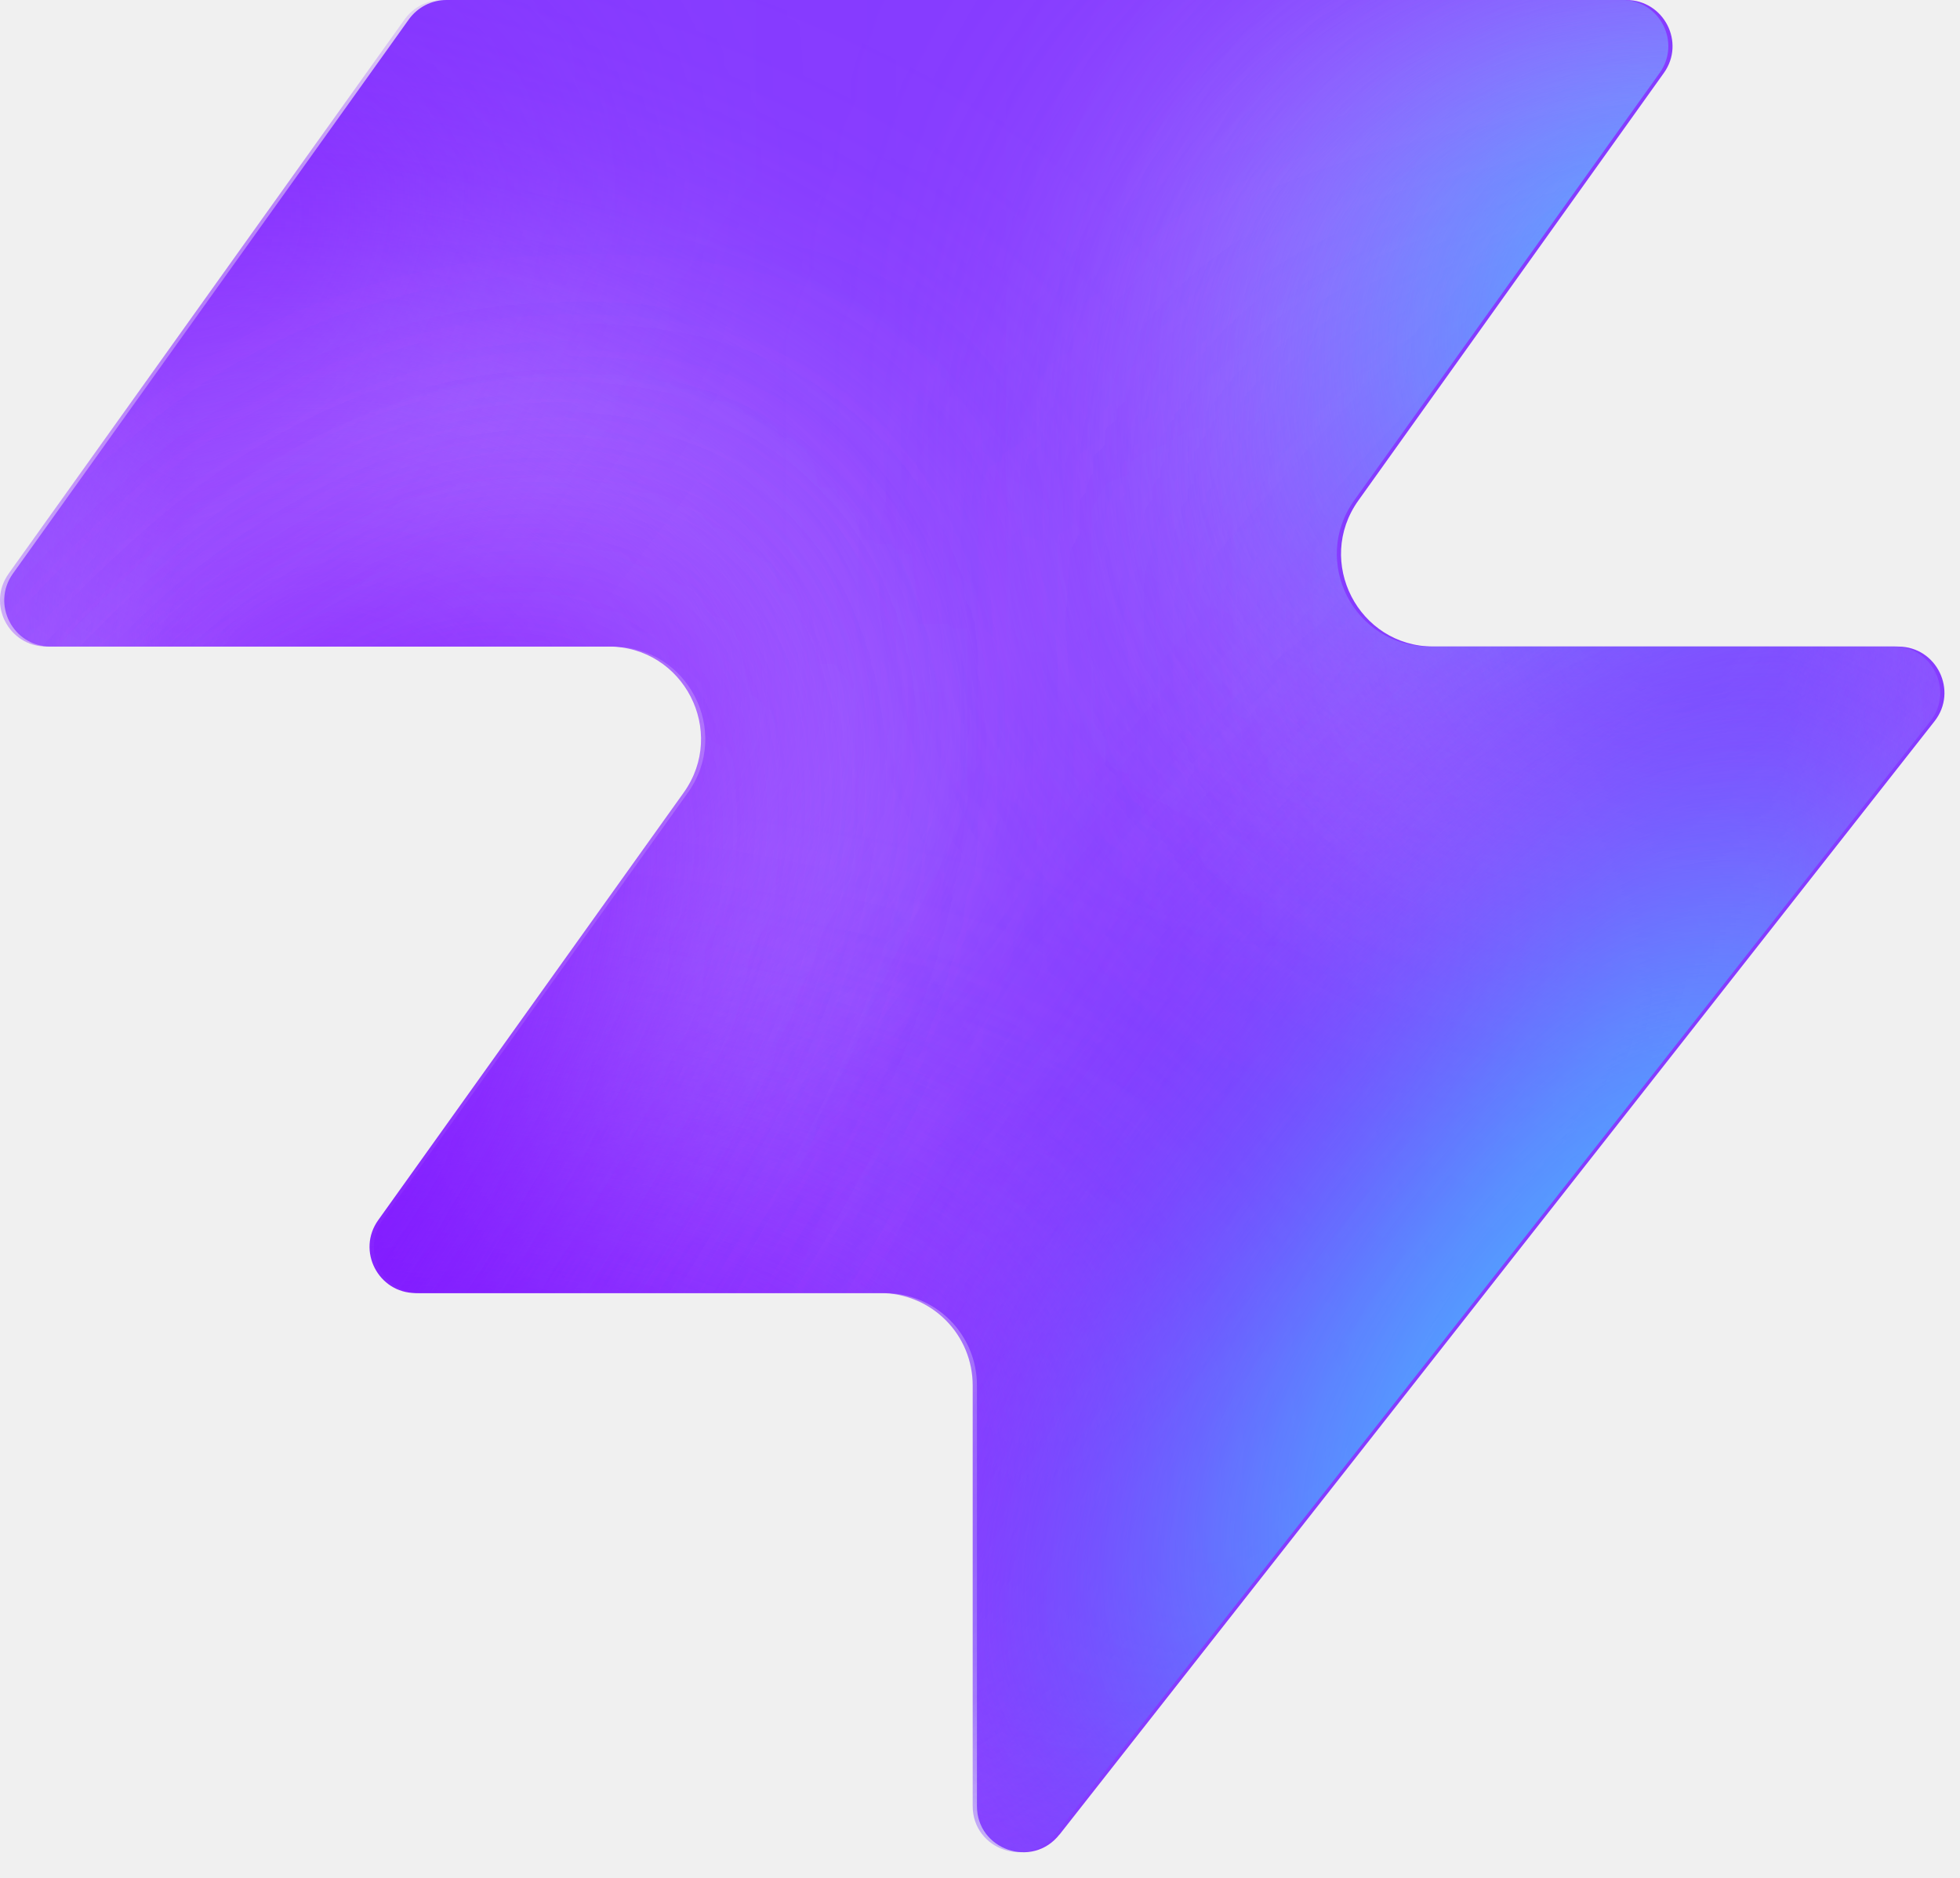
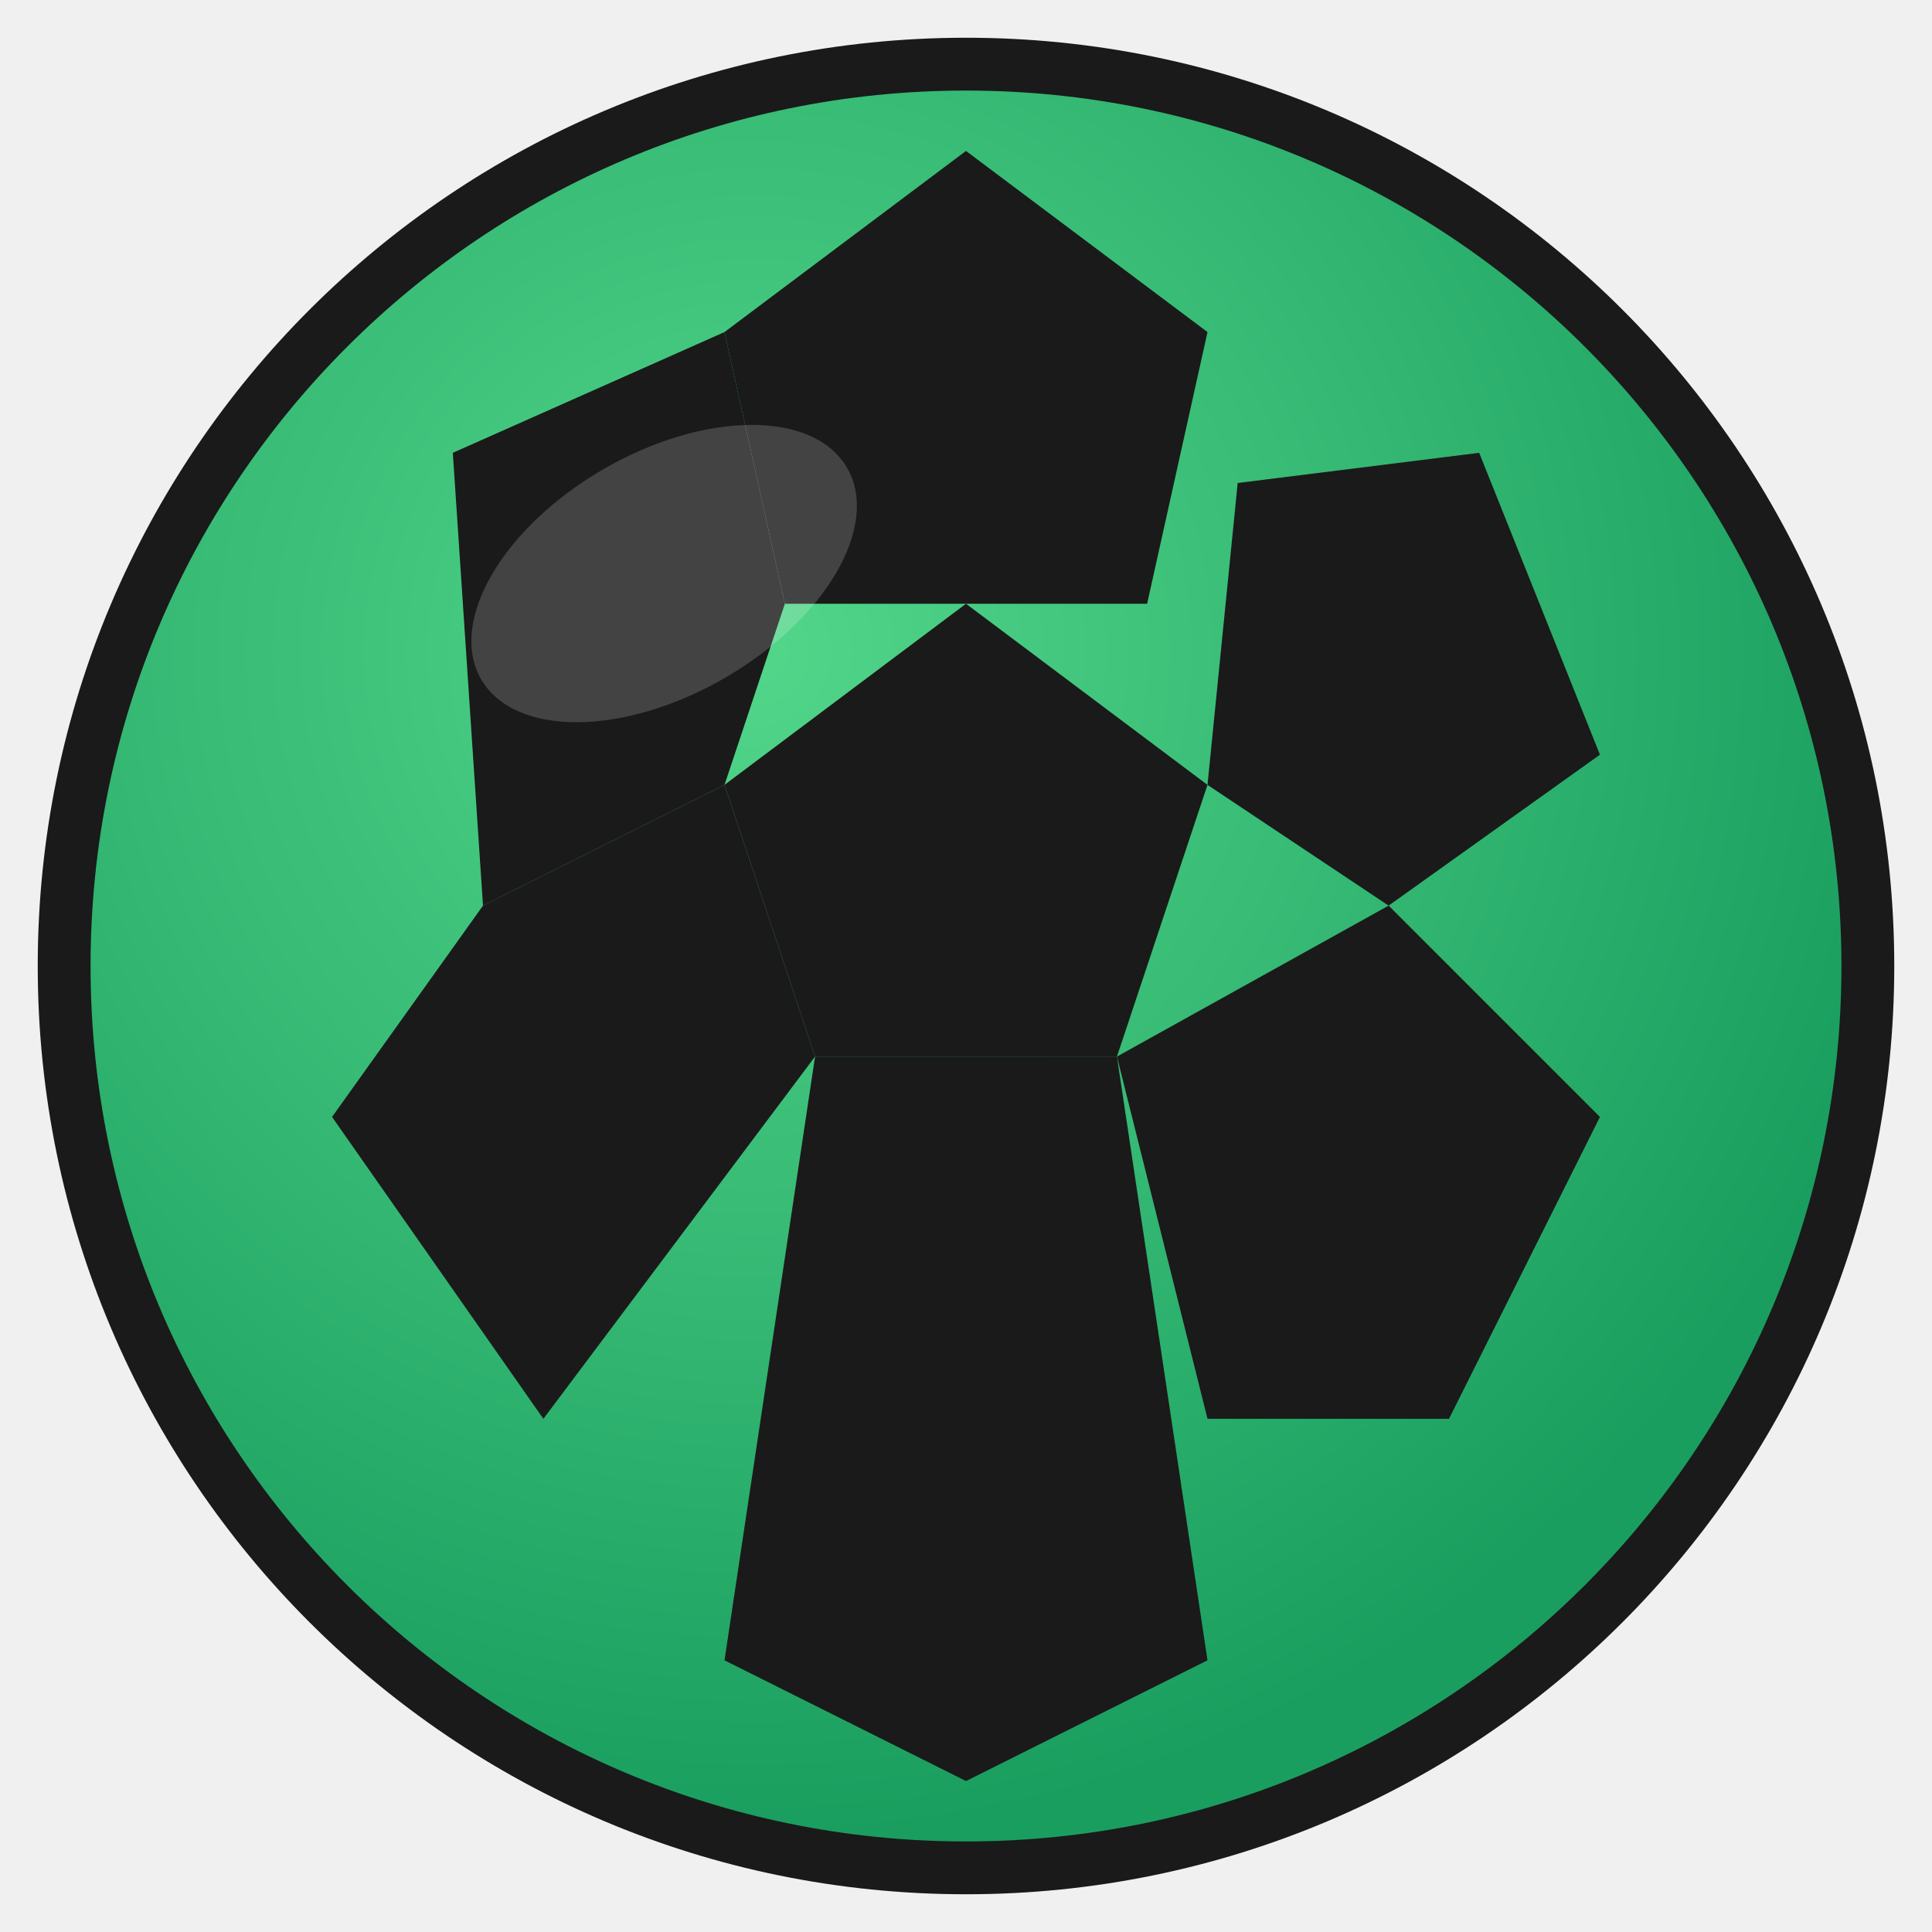
- <svg xmlns="http://www.w3.org/2000/svg" width="48" height="46" fill="none" viewBox="0 0 48 46">
-   <path fill="#863bff" d="M25.946 44.938c-.664.845-2.021.375-2.021-.698V33.937a2.26 2.26 0 0 0-2.262-2.262H10.287c-.92 0-1.456-1.04-.92-1.788l7.48-10.471c1.07-1.497 0-3.578-1.842-3.578H1.237c-.92 0-1.456-1.04-.92-1.788L10.013.474c.214-.297.556-.474.92-.474h28.894c.92 0 1.456 1.04.92 1.788l-7.48 10.471c-1.07 1.498 0 3.579 1.842 3.579h11.377c.943 0 1.473 1.088.89 1.83L25.947 44.94z" style="fill:#863bff;fill:color(display-p3 .525 .23 1);fill-opacity:1" />
-   <mask id="a" width="48" height="46" x="0" y="0" maskUnits="userSpaceOnUse" style="mask-type:alpha">
-     <path fill="#000" d="M25.842 44.938c-.664.844-2.021.375-2.021-.698V33.937a2.26 2.26 0 0 0-2.262-2.262H10.183c-.92 0-1.456-1.04-.92-1.788l7.48-10.471c1.07-1.498 0-3.579-1.842-3.579H1.133c-.92 0-1.456-1.04-.92-1.787L9.91.473c.214-.297.556-.474.92-.474h28.894c.92 0 1.456 1.04.92 1.788l-7.48 10.471c-1.07 1.498 0 3.578 1.842 3.578h11.377c.943 0 1.473 1.088.89 1.832L25.843 44.94z" style="fill:#000;fill-opacity:1" />
-   </mask>
-   <g mask="url(#a)">
-     <g filter="url(#b)">
-       <ellipse cx="5.508" cy="14.704" fill="#ede6ff" rx="5.508" ry="14.704" style="fill:#ede6ff;fill:color(display-p3 .927 .903 1);fill-opacity:1" transform="matrix(.00324 1 1 -.00324 -4.47 31.516)" />
-     </g>
-     <g filter="url(#c)">
-       <ellipse cx="10.399" cy="29.851" fill="#ede6ff" rx="10.399" ry="29.851" style="fill:#ede6ff;fill:color(display-p3 .927 .903 1);fill-opacity:1" transform="matrix(.00324 1 1 -.00324 -39.328 7.883)" />
-     </g>
-     <g filter="url(#d)">
-       <ellipse cx="5.508" cy="30.487" fill="#7e14ff" rx="5.508" ry="30.487" style="fill:#7e14ff;fill:color(display-p3 .492 .077 1);fill-opacity:1" transform="rotate(89.814 -25.913 -14.639)scale(1 -1)" />
-     </g>
-     <g filter="url(#e)">
-       <ellipse cx="5.508" cy="30.599" fill="#7e14ff" rx="5.508" ry="30.599" style="fill:#7e14ff;fill:color(display-p3 .492 .077 1);fill-opacity:1" transform="rotate(89.814 -32.644 -3.334)scale(1 -1)" />
-     </g>
-     <g filter="url(#f)">
-       <ellipse cx="5.508" cy="30.599" fill="#7e14ff" rx="5.508" ry="30.599" style="fill:#7e14ff;fill:color(display-p3 .492 .077 1);fill-opacity:1" transform="matrix(.00324 1 1 -.00324 -34.34 30.47)" />
-     </g>
-     <g filter="url(#g)">
-       <ellipse cx="14.072" cy="22.078" fill="#ede6ff" rx="14.072" ry="22.078" style="fill:#ede6ff;fill:color(display-p3 .927 .903 1);fill-opacity:1" transform="rotate(93.35 24.506 48.493)scale(-1 1)" />
-     </g>
-     <g filter="url(#h)">
-       <ellipse cx="3.47" cy="21.501" fill="#7e14ff" rx="3.47" ry="21.501" style="fill:#7e14ff;fill:color(display-p3 .492 .077 1);fill-opacity:1" transform="rotate(89.009 28.708 47.59)scale(-1 1)" />
-     </g>
-     <g filter="url(#i)">
-       <ellipse cx="3.47" cy="21.501" fill="#7e14ff" rx="3.47" ry="21.501" style="fill:#7e14ff;fill:color(display-p3 .492 .077 1);fill-opacity:1" transform="rotate(89.009 28.708 47.59)scale(-1 1)" />
-     </g>
-     <g filter="url(#j)">
-       <ellipse cx=".387" cy="8.972" fill="#7e14ff" rx="4.407" ry="29.108" style="fill:#7e14ff;fill:color(display-p3 .492 .077 1);fill-opacity:1" transform="rotate(39.51 .387 8.972)" />
-     </g>
-     <g filter="url(#k)">
-       <ellipse cx="47.523" cy="-6.092" fill="#7e14ff" rx="4.407" ry="29.108" style="fill:#7e14ff;fill:color(display-p3 .492 .077 1);fill-opacity:1" transform="rotate(37.892 47.523 -6.092)" />
-     </g>
-     <g filter="url(#l)">
-       <ellipse cx="41.412" cy="6.333" fill="#47bfff" rx="5.971" ry="9.665" style="fill:#47bfff;fill:color(display-p3 .28 .748 1);fill-opacity:1" transform="rotate(37.892 41.412 6.333)" />
-     </g>
-     <g filter="url(#m)">
-       <ellipse cx="-1.879" cy="38.332" fill="#7e14ff" rx="4.407" ry="29.108" style="fill:#7e14ff;fill:color(display-p3 .492 .077 1);fill-opacity:1" transform="rotate(37.892 -1.88 38.332)" />
-     </g>
-     <g filter="url(#n)">
-       <ellipse cx="-1.879" cy="38.332" fill="#7e14ff" rx="4.407" ry="29.108" style="fill:#7e14ff;fill:color(display-p3 .492 .077 1);fill-opacity:1" transform="rotate(37.892 -1.88 38.332)" />
-     </g>
-     <g filter="url(#o)">
-       <ellipse cx="35.651" cy="29.907" fill="#7e14ff" rx="4.407" ry="29.108" style="fill:#7e14ff;fill:color(display-p3 .492 .077 1);fill-opacity:1" transform="rotate(37.892 35.651 29.907)" />
-     </g>
-     <g filter="url(#p)">
-       <ellipse cx="38.418" cy="32.4" fill="#47bfff" rx="5.971" ry="15.297" style="fill:#47bfff;fill:color(display-p3 .28 .748 1);fill-opacity:1" transform="rotate(37.892 38.418 32.4)" />
-     </g>
+ <svg xmlns="http://www.w3.org/2000/svg" viewBox="0 0 64 64" width="64" height="64">
+   <defs>
+     <radialGradient id="ballGrad" cx="38%" cy="32%" r="68%">
+       <stop offset="0%" stop-color="#52d68a" />
+       <stop offset="100%" stop-color="#1a9e5f" />
+     </radialGradient>
+     <clipPath id="ballClip">
+       <circle cx="32" cy="32" r="29" />
+     </clipPath>
+   </defs>
+   <circle cx="32" cy="32" r="30" fill="#1a1a1a" />
+   <circle cx="32" cy="32" r="29" fill="url(#ballGrad)" />
+   <g clip-path="url(#ballClip)" fill="#1a1a1a">
+     <polygon points="32,20 40,26 37,35 27,35 24,26" />
+     <polygon points="32,5 40,11 38,20 26,20 24,11" />
+     <polygon points="49,15 53,25 46,30 40,26 41,16" />
+     <polygon points="53,37 48,47 40,47 37,35 46,30" />
+     <polygon points="40,55 32,59 24,55 27,35 37,35" />
+     <polygon points="11,37 16,30 24,26 27,35 18,47" />
+     <polygon points="15,15 24,11 26,20 24,26 16,30" />
  </g>
-   <defs>
-     <filter id="b" width="60.045" height="41.654" x="-19.77" y="16.149" color-interpolation-filters="sRGB" filterUnits="userSpaceOnUse">
-       <feFlood flood-opacity="0" result="BackgroundImageFix" />
-       <feBlend in="SourceGraphic" in2="BackgroundImageFix" result="shape" />
-       <feGaussianBlur result="effect1_foregroundBlur_2002_17158" stdDeviation="7.659" />
-     </filter>
-     <filter id="c" width="90.34" height="51.437" x="-54.613" y="-7.533" color-interpolation-filters="sRGB" filterUnits="userSpaceOnUse">
-       <feFlood flood-opacity="0" result="BackgroundImageFix" />
-       <feBlend in="SourceGraphic" in2="BackgroundImageFix" result="shape" />
-       <feGaussianBlur result="effect1_foregroundBlur_2002_17158" stdDeviation="7.659" />
-     </filter>
-     <filter id="d" width="79.355" height="29.4" x="-49.64" y="2.03" color-interpolation-filters="sRGB" filterUnits="userSpaceOnUse">
-       <feFlood flood-opacity="0" result="BackgroundImageFix" />
-       <feBlend in="SourceGraphic" in2="BackgroundImageFix" result="shape" />
-       <feGaussianBlur result="effect1_foregroundBlur_2002_17158" stdDeviation="4.596" />
-     </filter>
-     <filter id="e" width="79.579" height="29.4" x="-45.045" y="20.029" color-interpolation-filters="sRGB" filterUnits="userSpaceOnUse">
-       <feFlood flood-opacity="0" result="BackgroundImageFix" />
-       <feBlend in="SourceGraphic" in2="BackgroundImageFix" result="shape" />
-       <feGaussianBlur result="effect1_foregroundBlur_2002_17158" stdDeviation="4.596" />
-     </filter>
-     <filter id="f" width="79.579" height="29.4" x="-43.513" y="21.178" color-interpolation-filters="sRGB" filterUnits="userSpaceOnUse">
-       <feFlood flood-opacity="0" result="BackgroundImageFix" />
-       <feBlend in="SourceGraphic" in2="BackgroundImageFix" result="shape" />
-       <feGaussianBlur result="effect1_foregroundBlur_2002_17158" stdDeviation="4.596" />
-     </filter>
-     <filter id="g" width="74.749" height="58.852" x="15.756" y="-17.901" color-interpolation-filters="sRGB" filterUnits="userSpaceOnUse">
-       <feFlood flood-opacity="0" result="BackgroundImageFix" />
-       <feBlend in="SourceGraphic" in2="BackgroundImageFix" result="shape" />
-       <feGaussianBlur result="effect1_foregroundBlur_2002_17158" stdDeviation="7.659" />
-     </filter>
-     <filter id="h" width="61.377" height="25.362" x="23.548" y="2.284" color-interpolation-filters="sRGB" filterUnits="userSpaceOnUse">
-       <feFlood flood-opacity="0" result="BackgroundImageFix" />
-       <feBlend in="SourceGraphic" in2="BackgroundImageFix" result="shape" />
-       <feGaussianBlur result="effect1_foregroundBlur_2002_17158" stdDeviation="4.596" />
-     </filter>
-     <filter id="i" width="61.377" height="25.362" x="23.548" y="2.284" color-interpolation-filters="sRGB" filterUnits="userSpaceOnUse">
-       <feFlood flood-opacity="0" result="BackgroundImageFix" />
-       <feBlend in="SourceGraphic" in2="BackgroundImageFix" result="shape" />
-       <feGaussianBlur result="effect1_foregroundBlur_2002_17158" stdDeviation="4.596" />
-     </filter>
-     <filter id="j" width="56.045" height="63.649" x="-27.636" y="-22.853" color-interpolation-filters="sRGB" filterUnits="userSpaceOnUse">
-       <feFlood flood-opacity="0" result="BackgroundImageFix" />
-       <feBlend in="SourceGraphic" in2="BackgroundImageFix" result="shape" />
-       <feGaussianBlur result="effect1_foregroundBlur_2002_17158" stdDeviation="4.596" />
-     </filter>
-     <filter id="k" width="54.814" height="64.646" x="20.116" y="-38.415" color-interpolation-filters="sRGB" filterUnits="userSpaceOnUse">
-       <feFlood flood-opacity="0" result="BackgroundImageFix" />
-       <feBlend in="SourceGraphic" in2="BackgroundImageFix" result="shape" />
-       <feGaussianBlur result="effect1_foregroundBlur_2002_17158" stdDeviation="4.596" />
-     </filter>
-     <filter id="l" width="33.541" height="35.313" x="24.641" y="-11.323" color-interpolation-filters="sRGB" filterUnits="userSpaceOnUse">
-       <feFlood flood-opacity="0" result="BackgroundImageFix" />
-       <feBlend in="SourceGraphic" in2="BackgroundImageFix" result="shape" />
-       <feGaussianBlur result="effect1_foregroundBlur_2002_17158" stdDeviation="4.596" />
-     </filter>
-     <filter id="m" width="54.814" height="64.646" x="-29.286" y="6.009" color-interpolation-filters="sRGB" filterUnits="userSpaceOnUse">
-       <feFlood flood-opacity="0" result="BackgroundImageFix" />
-       <feBlend in="SourceGraphic" in2="BackgroundImageFix" result="shape" />
-       <feGaussianBlur result="effect1_foregroundBlur_2002_17158" stdDeviation="4.596" />
-     </filter>
-     <filter id="n" width="54.814" height="64.646" x="-29.286" y="6.009" color-interpolation-filters="sRGB" filterUnits="userSpaceOnUse">
-       <feFlood flood-opacity="0" result="BackgroundImageFix" />
-       <feBlend in="SourceGraphic" in2="BackgroundImageFix" result="shape" />
-       <feGaussianBlur result="effect1_foregroundBlur_2002_17158" stdDeviation="4.596" />
-     </filter>
-     <filter id="o" width="54.814" height="64.646" x="8.244" y="-2.416" color-interpolation-filters="sRGB" filterUnits="userSpaceOnUse">
-       <feFlood flood-opacity="0" result="BackgroundImageFix" />
-       <feBlend in="SourceGraphic" in2="BackgroundImageFix" result="shape" />
-       <feGaussianBlur result="effect1_foregroundBlur_2002_17158" stdDeviation="4.596" />
-     </filter>
-     <filter id="p" width="39.409" height="43.623" x="18.713" y="10.588" color-interpolation-filters="sRGB" filterUnits="userSpaceOnUse">
-       <feFlood flood-opacity="0" result="BackgroundImageFix" />
-       <feBlend in="SourceGraphic" in2="BackgroundImageFix" result="shape" />
-       <feGaussianBlur result="effect1_foregroundBlur_2002_17158" stdDeviation="4.596" />
-     </filter>
-   </defs>
+   <ellipse cx="22" cy="19" rx="7" ry="4" fill="white" opacity="0.18" transform="rotate(-30 22 19)" />
+   <circle cx="32" cy="32" r="30" fill="none" stroke="#1a1a1a" stroke-width="1.5" />
</svg>
